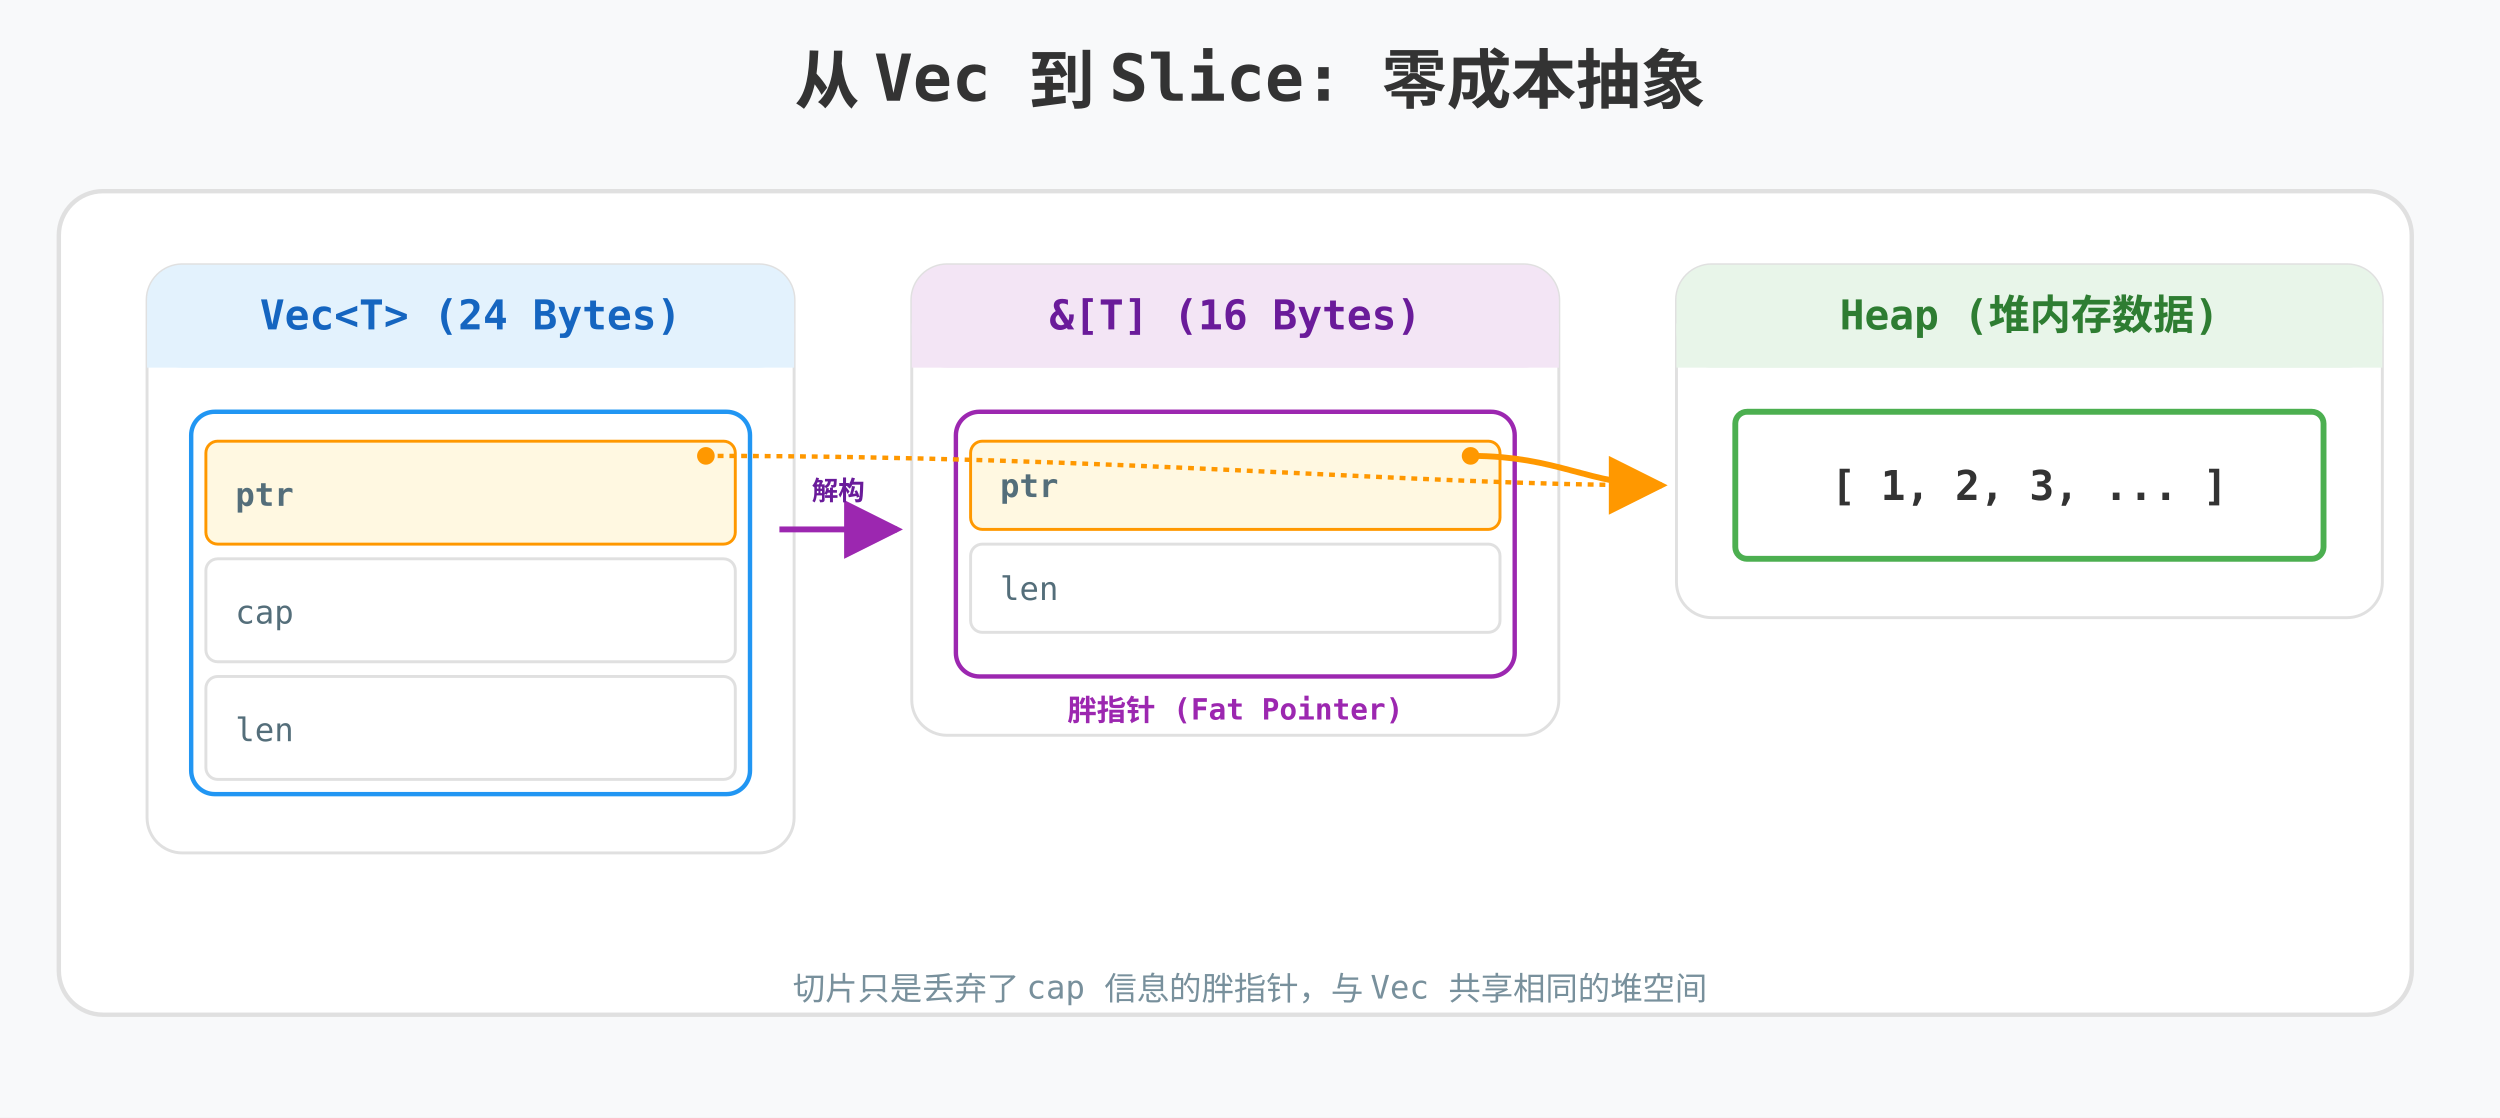
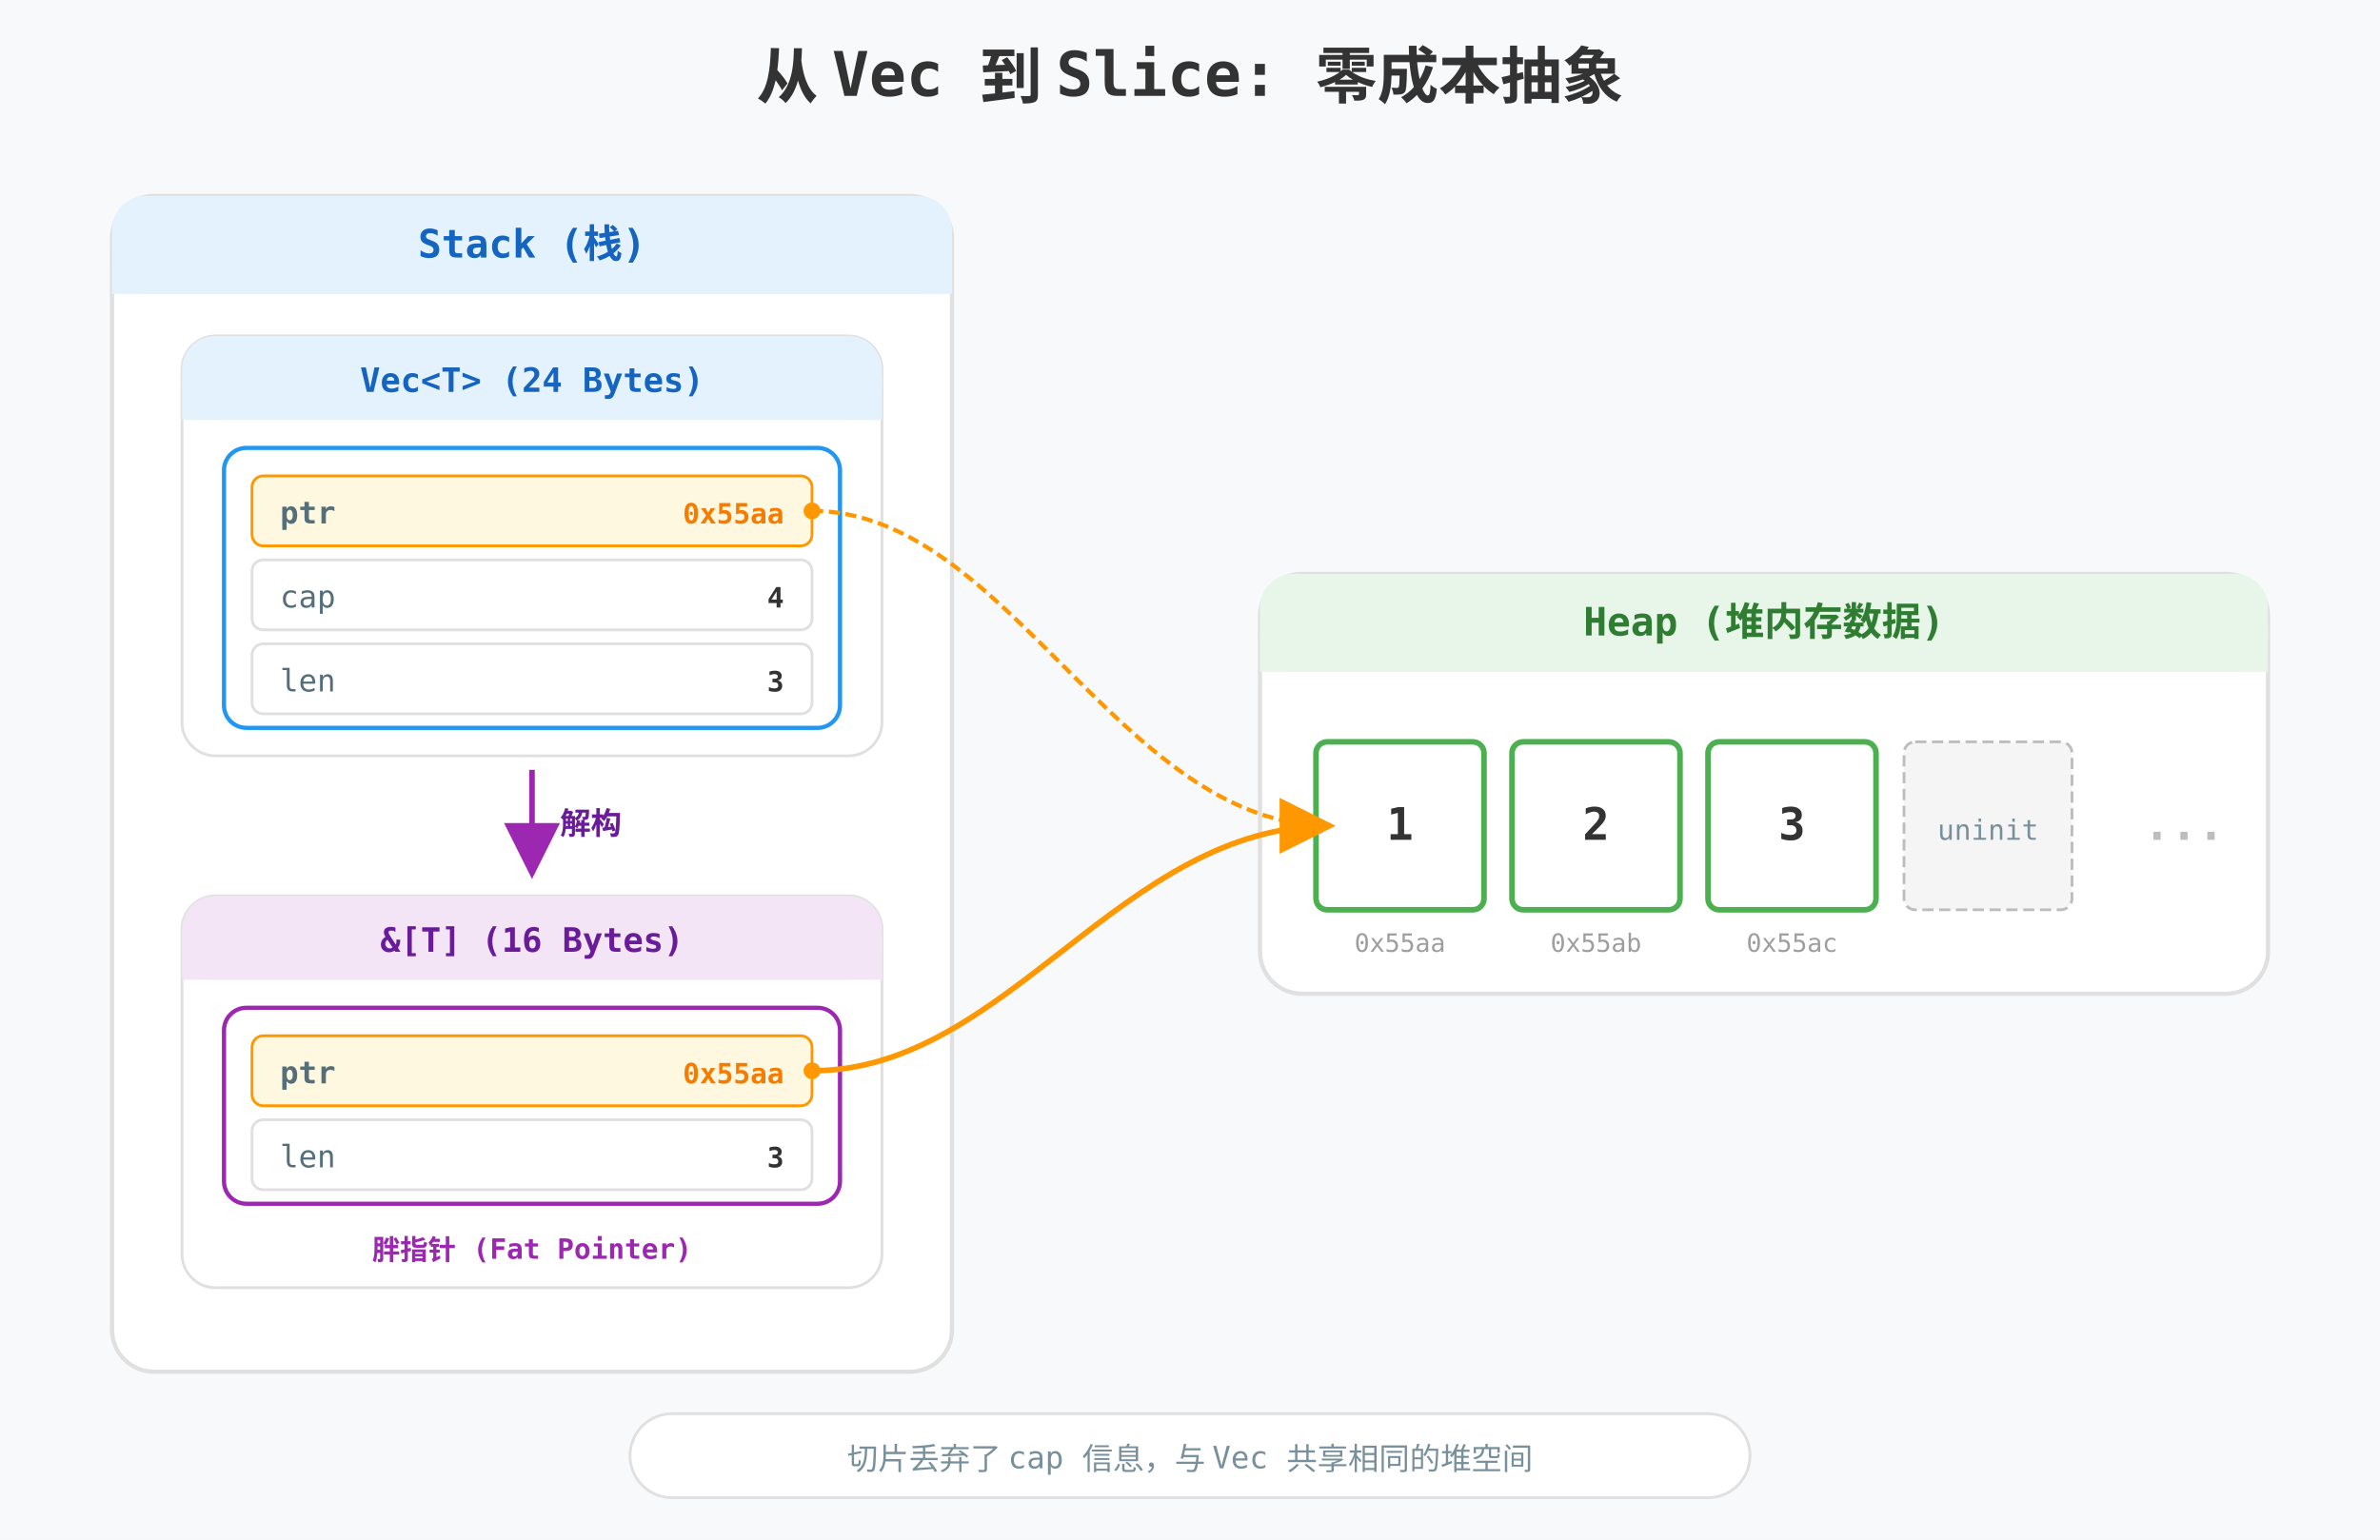
- <svg xmlns="http://www.w3.org/2000/svg" width="850" height="380" viewBox="0 0 850 380" shape-rendering="geometricPrecision" text-rendering="geometricPrecision">
-   <rect width="850" height="380" fill="#f8f9fa" />
+ <svg xmlns="http://www.w3.org/2000/svg" width="850" height="550" viewBox="0 0 850 550" shape-rendering="geometricPrecision" text-rendering="geometricPrecision">
+   <rect width="850" height="550" fill="#f8f9fa" />
  <text x="425" y="35" font-family="JetBrains Mono, monospace" font-size="22" font-weight="bold" text-anchor="middle" fill="#333333">从 Vec 到 Slice: 零成本抽象</text>
-   <g transform="translate(30, 70)">
-     <rect x="-10" y="-5" width="800" height="280" rx="15" fill="#fff" stroke="#e0e0e0" stroke-width="1.5" />
-     <g transform="translate(20, 20)">
-       <rect width="220" height="200" rx="12" fill="#ffffff" stroke="#e0e0e0" stroke-width="1" />
-       <rect width="220" height="35" rx="12" fill="#e3f2fd" />
-       <rect y="20" width="220" height="15" fill="#e3f2fd" />
-       <text x="110" y="22" font-family="JetBrains Mono, monospace" font-size="14" font-weight="bold" fill="#1565c0" text-anchor="middle">Vec&lt;T&gt; (24 Bytes)</text>
-       <g transform="translate(15, 50)">
-         <rect width="190" height="130" rx="8" fill="#ffffff" stroke="#2196f3" stroke-width="1.5" />
-         <rect x="5" y="10" width="180" height="35" fill="#fff8e1" stroke="#ff9800" rx="4" />
-         <text x="15" y="32" font-family="JetBrains Mono, monospace" font-size="11" font-weight="bold" fill="#546e7a">ptr</text>
-         <rect x="5" y="50" width="180" height="35" fill="#ffffff" stroke="#e0e0e0" rx="4" />
-         <text x="15" y="72" font-family="JetBrains Mono, monospace" font-size="11" fill="#546e7a">cap</text>
-         <rect x="5" y="90" width="180" height="35" fill="#ffffff" stroke="#e0e0e0" rx="4" />
-         <text x="15" y="112" font-family="JetBrains Mono, monospace" font-size="11" fill="#546e7a">len</text>
+   <defs>
+     <marker id="arrow-orange" markerWidth="10" markerHeight="10" refX="9" refY="5" orient="auto">
+       <path d="M0,0 L10,5 L0,10 Z" fill="#ff9800" />
+     </marker>
+     <marker id="arrow-purple" markerWidth="10" markerHeight="10" refX="9" refY="5" orient="auto">
+       <path d="M0,0 L10,5 L0,10 Z" fill="#9c27b0" />
+     </marker>
+   </defs>
+   <g transform="translate(40, 70)">
+     <rect x="0" y="0" width="300" height="420" rx="15" fill="#ffffff" stroke="#e0e0e0" stroke-width="1.5" />
+     <rect x="0" y="0" width="300" height="35" rx="12" fill="#e3f2fd" />
+     <rect x="0" y="20" width="300" height="15" fill="#e3f2fd" />
+     <text x="150" y="22" font-family="JetBrains Mono, monospace" font-size="14" font-weight="bold" fill="#1565c0" text-anchor="middle">Stack (栈)</text>
+     <g transform="translate(25, 50)">
+       <rect width="250" height="150" rx="12" fill="#ffffff" stroke="#e0e0e0" stroke-width="1" />
+       <rect width="250" height="30" rx="12" fill="#e3f2fd" />
+       <rect y="15" width="250" height="15" fill="#e3f2fd" />
+       <text x="125" y="20" font-family="JetBrains Mono, monospace" font-size="12" font-weight="bold" fill="#1565c0" text-anchor="middle">Vec&lt;T&gt; (24 Bytes)</text>
+       <g transform="translate(15, 40)">
+         <rect width="220" height="100" rx="8" fill="#ffffff" stroke="#2196f3" stroke-width="1.5" />
+         <g transform="translate(10, 10)">
+           <rect width="200" height="25" fill="#fff8e1" stroke="#ff9800" rx="4" />
+           <text x="10" y="17" font-family="JetBrains Mono, monospace" font-size="11" font-weight="bold" fill="#546e7a">ptr</text>
+           <text x="190" y="17" font-family="JetBrains Mono, monospace" font-size="10" font-weight="bold" fill="#f57c00" text-anchor="end">0x55aa</text>
+         </g>
+         <g transform="translate(10, 40)">
+           <rect width="200" height="25" fill="#ffffff" stroke="#e0e0e0" rx="4" />
+           <text x="10" y="17" font-family="JetBrains Mono, monospace" font-size="11" fill="#546e7a">cap</text>
+           <text x="190" y="17" font-family="JetBrains Mono, monospace" font-size="10" font-weight="bold" fill="#333" text-anchor="end">4</text>
+         </g>
+         <g transform="translate(10, 70)">
+           <rect width="200" height="25" fill="#ffffff" stroke="#e0e0e0" rx="4" />
+           <text x="10" y="17" font-family="JetBrains Mono, monospace" font-size="11" fill="#546e7a">len</text>
+           <text x="190" y="17" font-family="JetBrains Mono, monospace" font-size="10" font-weight="bold" fill="#333" text-anchor="end">3</text>
+         </g>
      </g>
    </g>
-     <g transform="translate(280, 20)">
-       <rect width="220" height="160" rx="12" fill="#ffffff" stroke="#e0e0e0" stroke-width="1" />
-       <rect width="220" height="35" rx="12" fill="#f3e5f5" />
-       <rect y="20" width="220" height="15" fill="#f3e5f5" />
-       <text x="110" y="22" font-family="JetBrains Mono, monospace" font-size="14" font-weight="bold" fill="#6a1b9a" text-anchor="middle">&amp;[T] (16 Bytes)</text>
-       <g transform="translate(15, 50)">
-         <rect width="190" height="90" rx="8" fill="#ffffff" stroke="#9c27b0" stroke-width="1.5" />
-         <rect x="5" y="10" width="180" height="30" fill="#fff8e1" stroke="#ff9800" rx="4" />
-         <text x="15" y="29" font-family="JetBrains Mono, monospace" font-size="11" font-weight="bold" fill="#546e7a">ptr</text>
-         <rect x="5" y="45" width="180" height="30" fill="#ffffff" stroke="#e0e0e0" rx="4" />
-         <text x="15" y="64" font-family="JetBrains Mono, monospace" font-size="11" fill="#546e7a">len</text>
+     <path d="M 150,205 L 150,242" fill="none" stroke="#9c27b0" stroke-width="2" marker-end="url(#arrow-purple)" />
+     <text x="160" y="228" font-family="JetBrains Mono, monospace" font-size="11" font-weight="bold" fill="#6a1b9a" text-anchor="start">解构</text>
+     <g transform="translate(25, 250)">
+       <rect width="250" height="140" rx="12" fill="#ffffff" stroke="#e0e0e0" stroke-width="1" />
+       <rect width="250" height="30" rx="12" fill="#f3e5f5" />
+       <rect y="15" width="250" height="15" fill="#f3e5f5" />
+       <text x="125" y="20" font-family="JetBrains Mono, monospace" font-size="12" font-weight="bold" fill="#6a1b9a" text-anchor="middle">&amp;[T] (16 Bytes)</text>
+       <g transform="translate(15, 40)">
+         <rect width="220" height="70" rx="8" fill="#ffffff" stroke="#9c27b0" stroke-width="1.5" />
+         <g transform="translate(10, 10)">
+           <rect width="200" height="25" fill="#fff8e1" stroke="#ff9800" rx="4" />
+           <text x="10" y="17" font-family="JetBrains Mono, monospace" font-size="11" font-weight="bold" fill="#546e7a">ptr</text>
+           <text x="190" y="17" font-family="JetBrains Mono, monospace" font-size="10" font-weight="bold" fill="#f57c00" text-anchor="end">0x55aa</text>
+         </g>
+         <g transform="translate(10, 40)">
+           <rect width="200" height="25" fill="#ffffff" stroke="#e0e0e0" rx="4" />
+           <text x="10" y="17" font-family="JetBrains Mono, monospace" font-size="11" fill="#546e7a">len</text>
+           <text x="190" y="17" font-family="JetBrains Mono, monospace" font-size="10" font-weight="bold" fill="#333" text-anchor="end">3</text>
+         </g>
      </g>
-       <text x="110" y="155" font-family="JetBrains Mono, monospace" font-size="10" fill="#9c27b0" text-anchor="middle" font-weight="bold">胖指针 (Fat Pointer)</text>
+       <text x="125" y="130" font-family="JetBrains Mono, monospace" font-size="10" fill="#9c27b0" text-anchor="middle" font-weight="bold">胖指针 (Fat Pointer)</text>
    </g>
-     <g transform="translate(540, 20)">
-       <rect width="240" height="120" rx="12" fill="#ffffff" stroke="#e0e0e0" stroke-width="1" />
-       <rect width="240" height="35" rx="12" fill="#e8f5e9" />
-       <rect y="20" width="240" height="15" fill="#e8f5e9" />
-       <text x="120" y="22" font-family="JetBrains Mono, monospace" font-size="14" font-weight="bold" fill="#2e7d32" text-anchor="middle">Heap (堆内存数据)</text>
-       <g transform="translate(20, 50)">
-         <rect width="200" height="50" fill="#fff" stroke="#4caf50" stroke-width="2" rx="4" />
-         <text x="100" y="30" font-family="JetBrains Mono, monospace" font-size="14" font-weight="bold" fill="#333" text-anchor="middle">[ 1, 2, 3, ... ]</text>
+   </g>
+   <g transform="translate(450, 205)">
+     <rect width="360" height="150" rx="15" fill="#ffffff" stroke="#e0e0e0" stroke-width="1.5" />
+     <rect width="360" height="35" rx="12" fill="#e8f5e9" />
+     <rect y="20" width="360" height="15" fill="#e8f5e9" />
+     <text x="180" y="22" font-family="JetBrains Mono, monospace" font-size="14" font-weight="bold" fill="#2e7d32" text-anchor="middle">Heap (堆内存数据)</text>
+     <g transform="translate(20, 60)">
+       <g transform="translate(0, 0)">
+         <rect width="60" height="60" fill="#fff" stroke="#4caf50" stroke-width="2" rx="4" />
+         <text x="30" y="35" font-family="JetBrains Mono, monospace" font-size="16" font-weight="bold" fill="#333" text-anchor="middle">1</text>
+         <text x="30" y="75" font-family="JetBrains Mono, monospace" font-size="9" fill="#9e9e9e" text-anchor="middle">0x55aa</text>
+       </g>
+       <g transform="translate(70, 0)">
+         <rect width="60" height="60" fill="#fff" stroke="#4caf50" stroke-width="2" rx="4" />
+         <text x="30" y="35" font-family="JetBrains Mono, monospace" font-size="16" font-weight="bold" fill="#333" text-anchor="middle">2</text>
+         <text x="30" y="75" font-family="JetBrains Mono, monospace" font-size="9" fill="#9e9e9e" text-anchor="middle">0x55ab</text>
+       </g>
+       <g transform="translate(140, 0)">
+         <rect width="60" height="60" fill="#fff" stroke="#4caf50" stroke-width="2" rx="4" />
+         <text x="30" y="35" font-family="JetBrains Mono, monospace" font-size="16" font-weight="bold" fill="#333" text-anchor="middle">3</text>
+         <text x="30" y="75" font-family="JetBrains Mono, monospace" font-size="9" fill="#9e9e9e" text-anchor="middle">0x55ac</text>
+       </g>
+       <g transform="translate(210, 0)">
+         <rect width="60" height="60" fill="#f5f5f5" stroke="#bdbdbd" stroke-dasharray="4 2" rx="4" />
+         <text x="30" y="35" font-family="JetBrains Mono, monospace" font-size="10" fill="#78909c" text-anchor="middle">uninit</text>
+       </g>
+       <g transform="translate(280, 0)">
+         <text x="30" y="35" font-family="JetBrains Mono, monospace" font-size="16" font-weight="bold" fill="#bdbdbd" text-anchor="middle">...</text>
      </g>
    </g>
-     <path d="M 235,110 L 275,110" fill="none" stroke="#9c27b0" stroke-width="2" marker-end="url(#arrow-purple)" />
-     <text x="255" y="100" font-family="JetBrains Mono, monospace" font-size="9" font-weight="bold" fill="#6a1b9a" text-anchor="middle">解构</text>
-     <defs>
-       <marker id="arrow-orange" markerWidth="10" markerHeight="10" refX="9" refY="5" orient="auto">
-         <path d="M0,0 L10,5 L0,10 Z" fill="#ff9800" />
-       </marker>
-       <marker id="arrow-purple" markerWidth="10" markerHeight="10" refX="9" refY="5" orient="auto">
-         <path d="M0,0 L10,5 L0,10 Z" fill="#9c27b0" />
-       </marker>
-     </defs>
-     <circle cx="210" cy="85" r="3" fill="#ff9800" />
-     <path d="M 210,85 C 350,85 450,95 535,95" fill="none" stroke="#ff9800" stroke-width="1.5" stroke-dasharray="2 2" marker-end="url(#arrow-orange)" />
-     <circle cx="470" cy="85" r="3" fill="#ff9800" />
-     <path d="M 470,85 C 500,85 510,95 535,95" fill="none" stroke="#ff9800" stroke-width="2" marker-end="url(#arrow-orange)" />
  </g>
-   <text x="425" y="340" font-family="JetBrains Mono, monospace" font-size="11" fill="#78909c" text-anchor="middle">切片只是丢弃了 cap 信息的胖指针，与 Vec 共享相同的堆空间</text>
+   <path d="M 290,182.5 C 360,182.5 400,295 475,295" fill="none" stroke="#ff9800" stroke-width="1.5" stroke-dasharray="4 2" marker-end="url(#arrow-orange)" />
+   <circle cx="290" cy="182.5" r="3" fill="#ff9800" />
+   <path d="M 290,382.5 C 360,382.5 400,295 475,295" fill="none" stroke="#ff9800" stroke-width="2" marker-end="url(#arrow-orange)" />
+   <circle cx="290" cy="382.5" r="3" fill="#ff9800" />
+   <rect x="225" y="505" width="400" height="30" rx="15" fill="#ffffff" stroke="#e0e0e0" stroke-width="1" />
+   <text x="425" y="525" font-family="JetBrains Mono, monospace" font-size="11" fill="#78909c" text-anchor="middle">切片丢弃了 cap 信息，与 Vec 共享相同的堆空间</text>
</svg>
